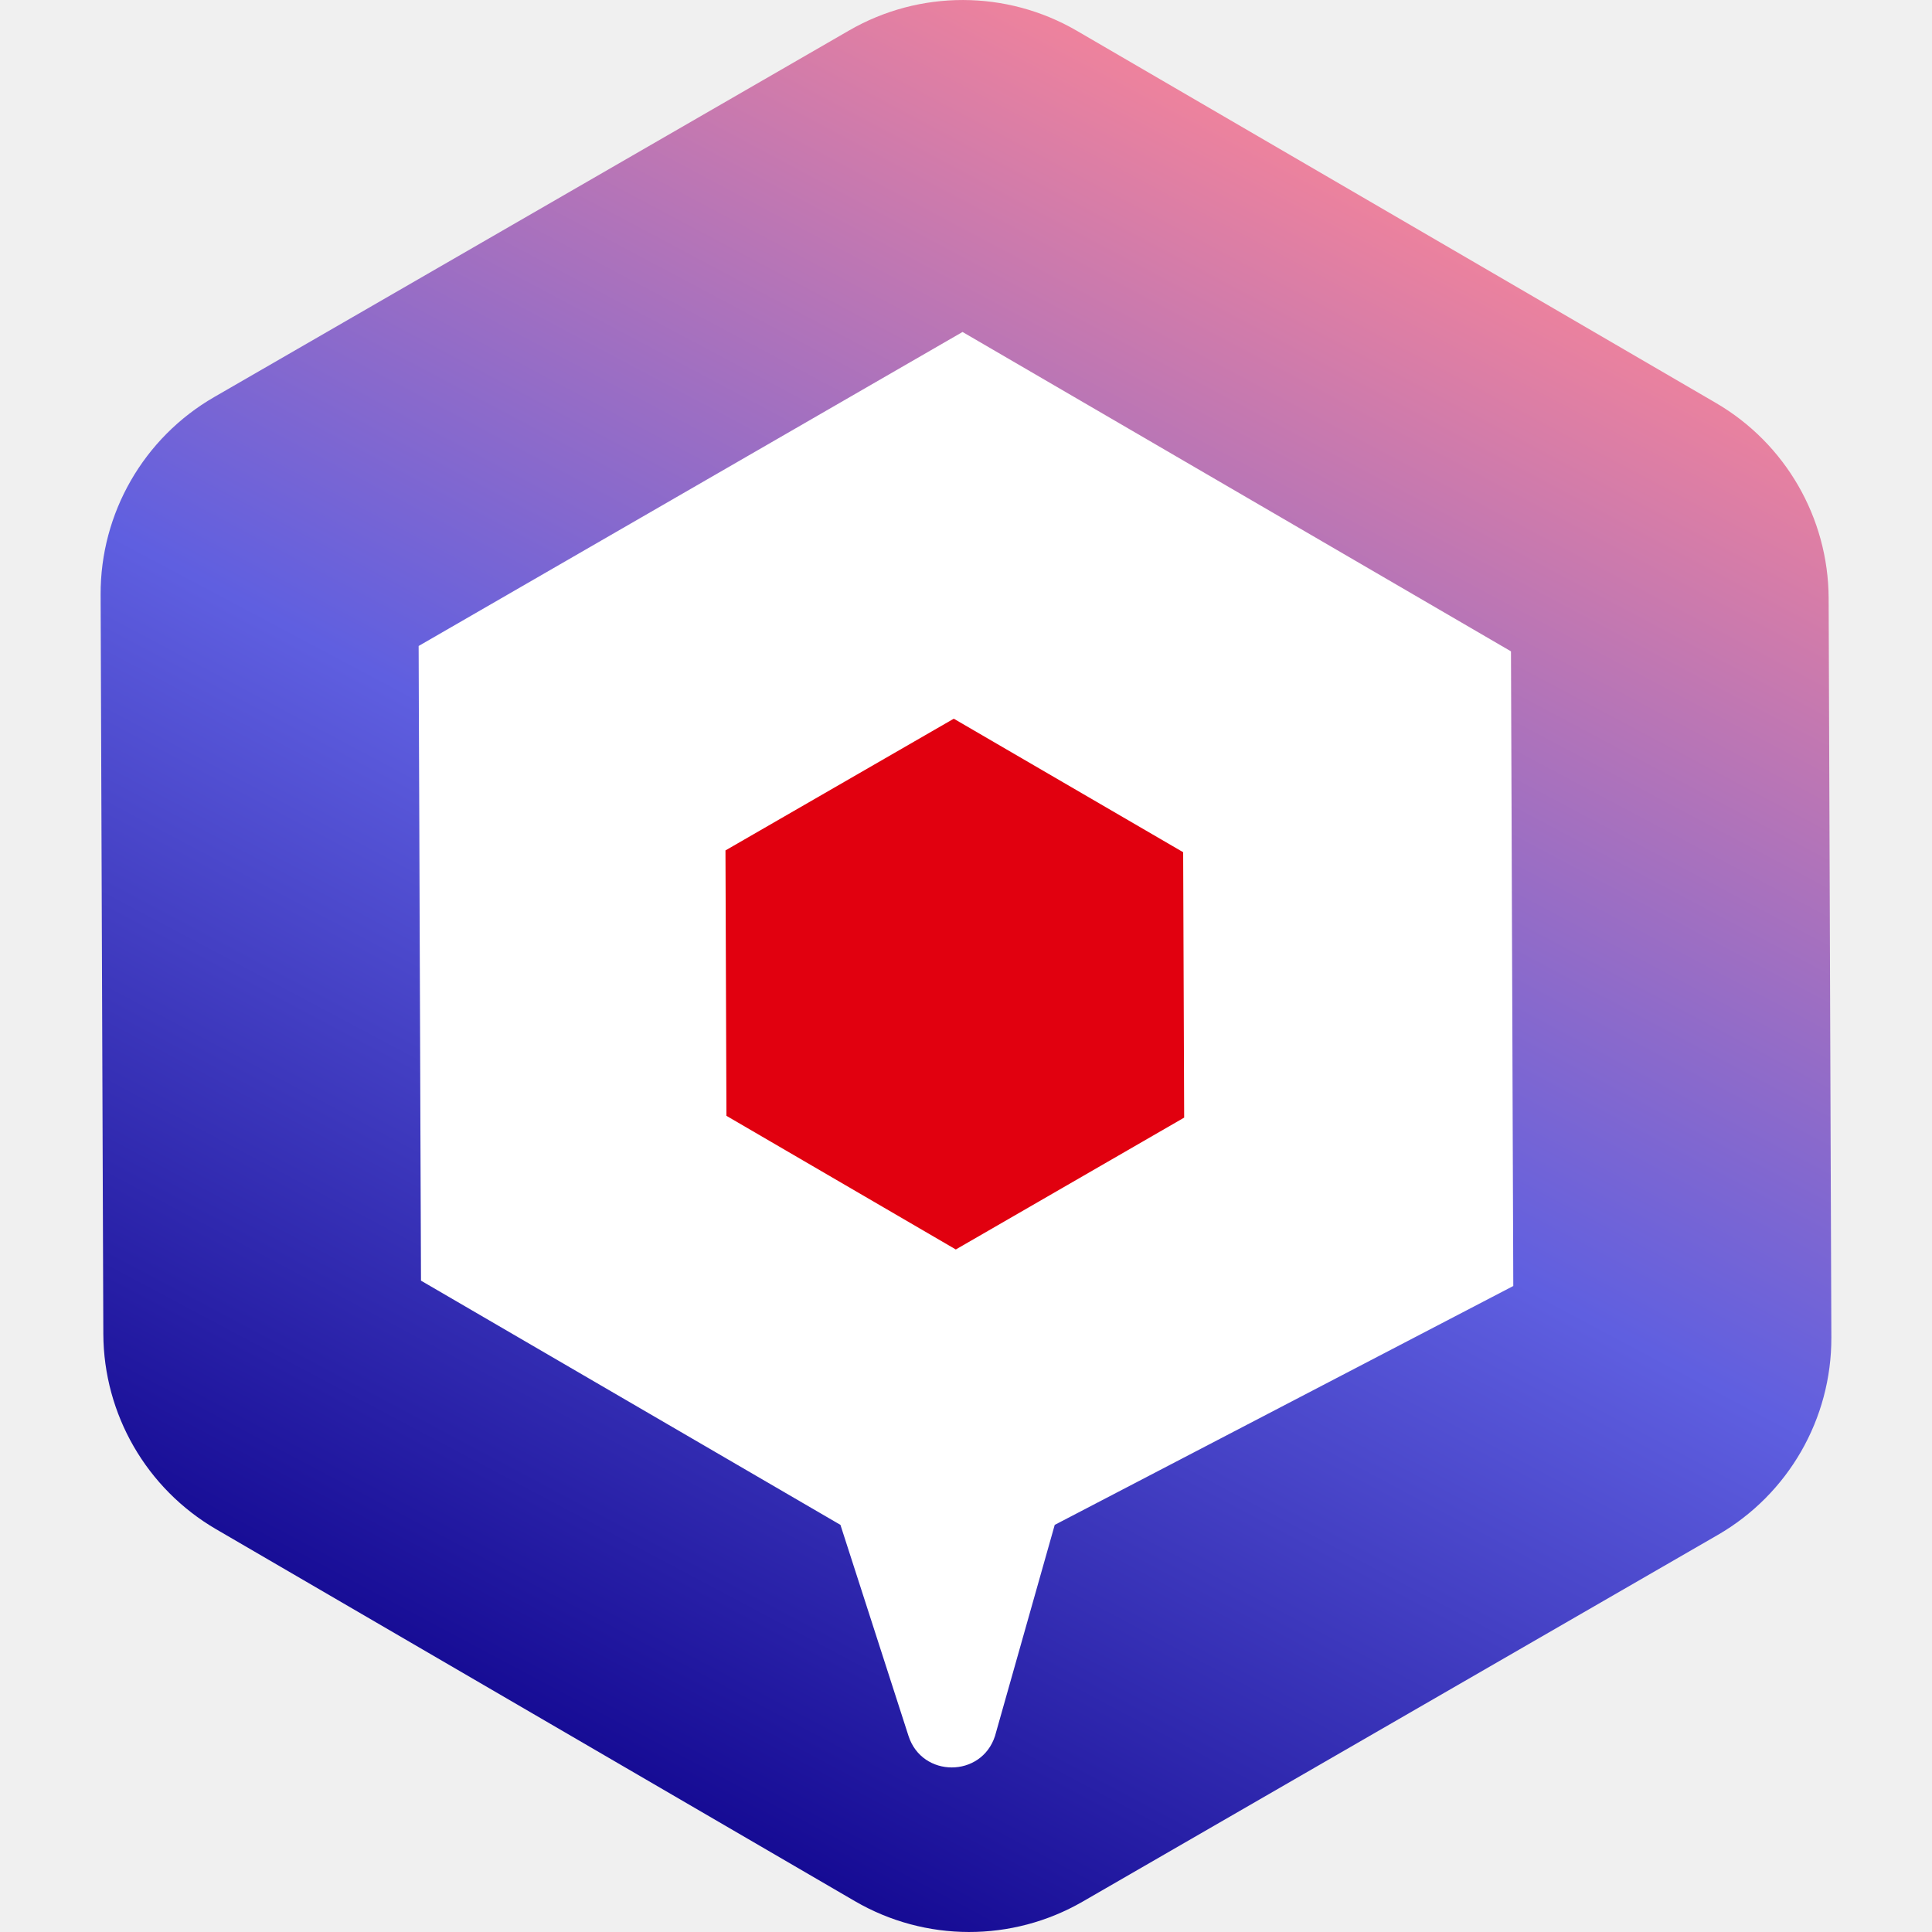
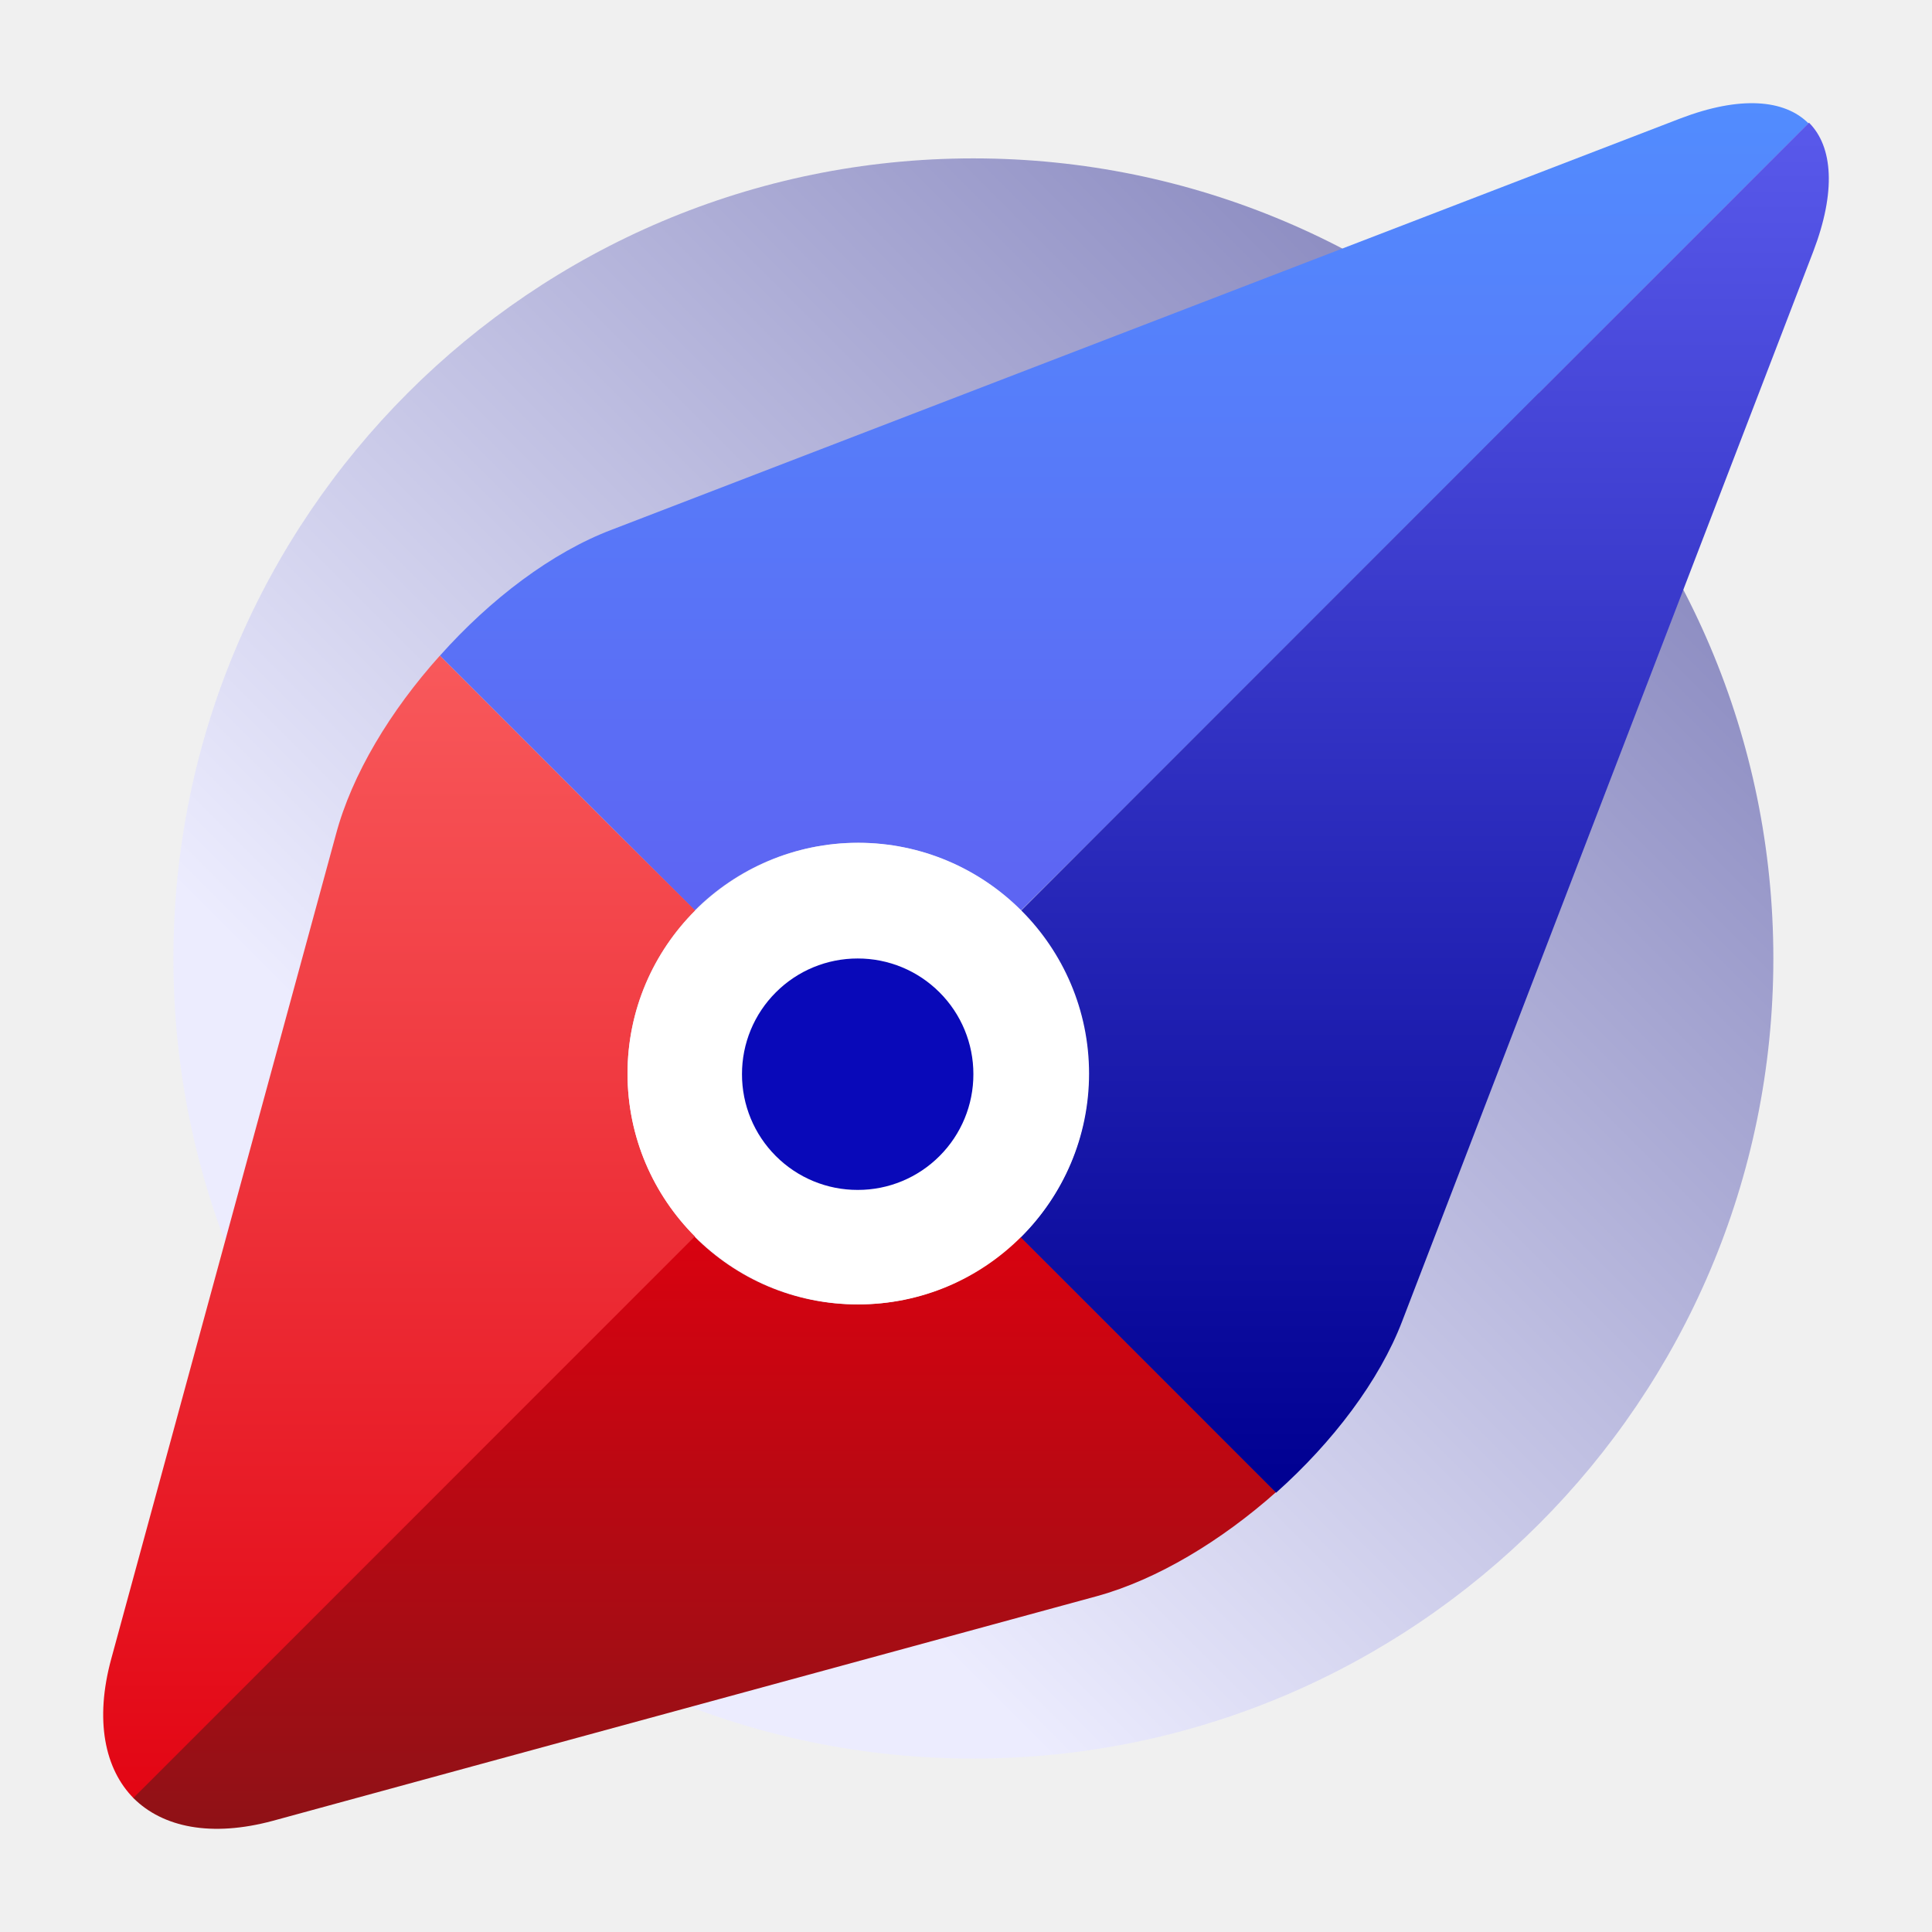
- <svg xmlns="http://www.w3.org/2000/svg" width="40" height="40" viewBox="0 0 40 40" fill="none">
-   <defs>
-     <linearGradient id="a" x1="13.788" y1="38.252" x2="31.302" y2="5.327" gradientUnits="userSpaceOnUse" gradientTransform="translate(-1.262 -.948)">
-       <stop stop-color="#0C008A" />
-       <stop offset=".51" stop-color="#5F5FE0" />
-       <stop offset="1" stop-color="#F4849A" />
+ <svg xmlns="http://www.w3.org/2000/svg" width="500" height="500" viewBox="0 0 500 500" fill="none" version="1.1" id="svg43">
+   <defs id="defs41">
+     <linearGradient id="a" x1="208.097" y1="391.878" x2="444.439" y2="155.571" gradientUnits="userSpaceOnUse" gradientTransform="translate(-348.4381,520.8181)">
+       <stop stop-color="#ececfe" id="stop16" />
+       <stop offset="1" stop-color="#8d8dc2" id="stop18" />
+     </linearGradient>
+     <linearGradient id="b" x1="341.008" y1="60.942" x2="341.008" y2="312.164" gradientUnits="userSpaceOnUse" gradientTransform="translate(-348.4381,520.8181)">
+       <stop stop-color="#518fff" id="stop21" />
+       <stop offset="1" stop-color="#5f5ff1" id="stop23" />
+     </linearGradient>
+     <linearGradient id="c" x1="153.225" y1="208.127" x2="153.225" y2="533.883" gradientUnits="userSpaceOnUse" gradientTransform="translate(-348.4381,520.8181)">
+       <stop stop-color="#f95c5e" id="stop26" />
+       <stop offset="1" stop-color="#e1000f" id="stop28" />
+     </linearGradient>
+     <linearGradient id="d" x1="232.387" y1="351.885" x2="232.387" y2="538.005" gradientUnits="userSpaceOnUse" gradientTransform="translate(-348.4381,520.8181)">
+       <stop stop-color="#e1000f" id="stop31" />
+       <stop offset="1" stop-color="#881317" id="stop33" />
+     </linearGradient>
+     <linearGradient id="e" x1="418.79" y1="57.982" x2="418.79" y2="434.934" gradientUnits="userSpaceOnUse" gradientTransform="translate(-348.4381,520.8181)">
+       <stop stop-color="#5f5ff1" id="stop36" />
+       <stop offset="1" stop-color="#000091" id="stop38" />
    </linearGradient>
  </defs>
-   <path style="fill:#fff" d="M19.408 6.634 8.752 12.786l.046 12.434 8.218 4.785v5.912h4.198v-5.912l8.984-4.68-.045-12.434z" transform="translate(-.582 -.138)scale(1.0568)" />
-   <path d="M17.188.726a4.45 4.45 0 0 1 4.46.008l12.518 7.29a4.45 4.45 0 0 1 2.21 3.826l.053 14.483a4.45 4.45 0 0 1-2.224 3.868l-12.443 7.184a4.45 4.45 0 0 1-4.462-.008L4.785 30.09a4.45 4.45 0 0 1-2.21-3.827l-.053-14.484A4.45 4.45 0 0 1 4.746 7.91zm-8.436 12.06.046 12.434 8.218 4.785 1.334 4.136c.266.821 1.428.821 1.694 0l1.17-4.136 8.984-4.68-.045-12.434-10.745-6.257z" fill="url(#a)" style="fill:url(#a)" transform="translate(-.582 -.138)scale(1.0568)" />
-   <path fill-rule="evenodd" clip-rule="evenodd" d="m19.747 14.88-4.727 2.727.02 5.495 4.749 2.767 4.728-2.73-.021-5.495z" fill="#e1000f" />
+   <g id="g335" transform="translate(298.439,-570.818)">
+     <path d="m 99.826,672.493 c -37.419,-37.434 -89.181,-60.686 -146.351,-60.686 -57.18,0 -108.933,23.252 -146.361,60.686 -37.429,37.434 -60.678,89.194 -60.678,146.383 0,57.179 23.249,108.948 60.678,146.373 37.428,37.435 89.181,60.686 146.361,60.686 57.17,0 108.932,-23.251 146.351,-60.686 37.429,-37.425 60.677,-89.194 60.677,-146.373 0,-57.189 -23.248,-108.949 -60.677,-146.383" fill="url(#a)" id="path2" style="fill:url(#a)" />
+     <path d="m -118.656,806.452 c 10.827,-10.828 25.8,-17.517 42.197,-17.517 16.407,0 31.38,6.689 42.207,17.517 l 21.184,-21.025 175.496,-175.522 7.166,-7.167 c -6.211,-6.212 -17.677,-7.168 -33.119,-1.281 l -276.478,106.406 c -15.604,5.887 -31.533,17.996 -44.586,32.647 l 44.911,44.917 z" fill="url(#b)" id="path4" style="fill:url(#b)" />
+     <path d="m -139.696,912.055 21.175,-21.188 c -10.826,-10.828 -17.515,-25.803 -17.515,-42.212 0,-16.563 6.689,-31.376 17.515,-42.204 l -21.175,-21.025 -44.91,-44.917 c -12.747,14.173 -22.781,30.735 -26.918,46.351 l -58.126,213.271 c -4.3,15.769 -1.758,28.518 5.886,36.164 l 8.285,-8.286 z" fill="url(#c)" id="path6" style="fill:url(#c)" />
+     <path d="m -13.101,912.058 -21.184,-21.188 c -10.827,10.838 -25.8,17.528 -42.197,17.528 -16.569,0 -31.38,-6.69 -42.207,-17.528 l -21.184,21.188 -115.774,115.801 -8.285,8.276 c 7.644,7.646 20.229,10.197 36.148,5.897 l 51.925,-14.173 161.325,-43.962 c 15.604,-4.301 32.173,-14.335 46.344,-26.922 z" fill="url(#d)" id="path8" style="fill:url(#d)" />
+     <path d="m 169.729,602.568 -7.167,7.167 -175.658,175.694 -21.184,21.178 c 10.836,10.838 17.524,25.804 17.524,42.213 0,16.562 -6.688,31.375 -17.524,42.213 l 21.184,21.178 44.911,44.917 c 14.648,-13.054 26.755,-28.986 32.651,-44.439 l 97.943,-254.844 8.438,-21.981 c 5.896,-15.454 5.093,-27.084 -1.118,-33.296" fill="url(#e)" id="path10" style="fill:url(#e)" />
+     <path d="m -34.116,806.455 c -10.826,-10.837 -25.799,-17.527 -42.197,-17.527 -16.406,0 -31.38,6.69 -42.206,17.527 -10.826,10.828 -17.515,25.804 -17.515,42.204 0,16.571 6.689,31.385 17.515,42.213 10.826,10.828 25.8,17.517 42.206,17.517 16.56,0 31.371,-6.689 42.197,-17.517 10.836,-10.828 17.525,-25.804 17.525,-42.213 0,-16.4 -6.689,-31.376 -17.525,-42.204" fill="#ffffff" id="path12" />
+     <path d="m -55.291,827.639 a 29.82,29.82 0 0 0 -21.175,-8.764 29.84,29.84 0 0 0 -21.184,8.764 29.83,29.83 0 0 0 -8.763,21.178 29.85,29.85 0 0 0 8.763,21.188 29.84,29.84 0 0 0 21.184,8.763 29.82,29.82 0 0 0 21.175,-8.763 29.85,29.85 0 0 0 8.762,-21.188 29.83,29.83 0 0 0 -8.762,-21.178" fill="#0909b9" id="path14" />
+   </g>
</svg>
